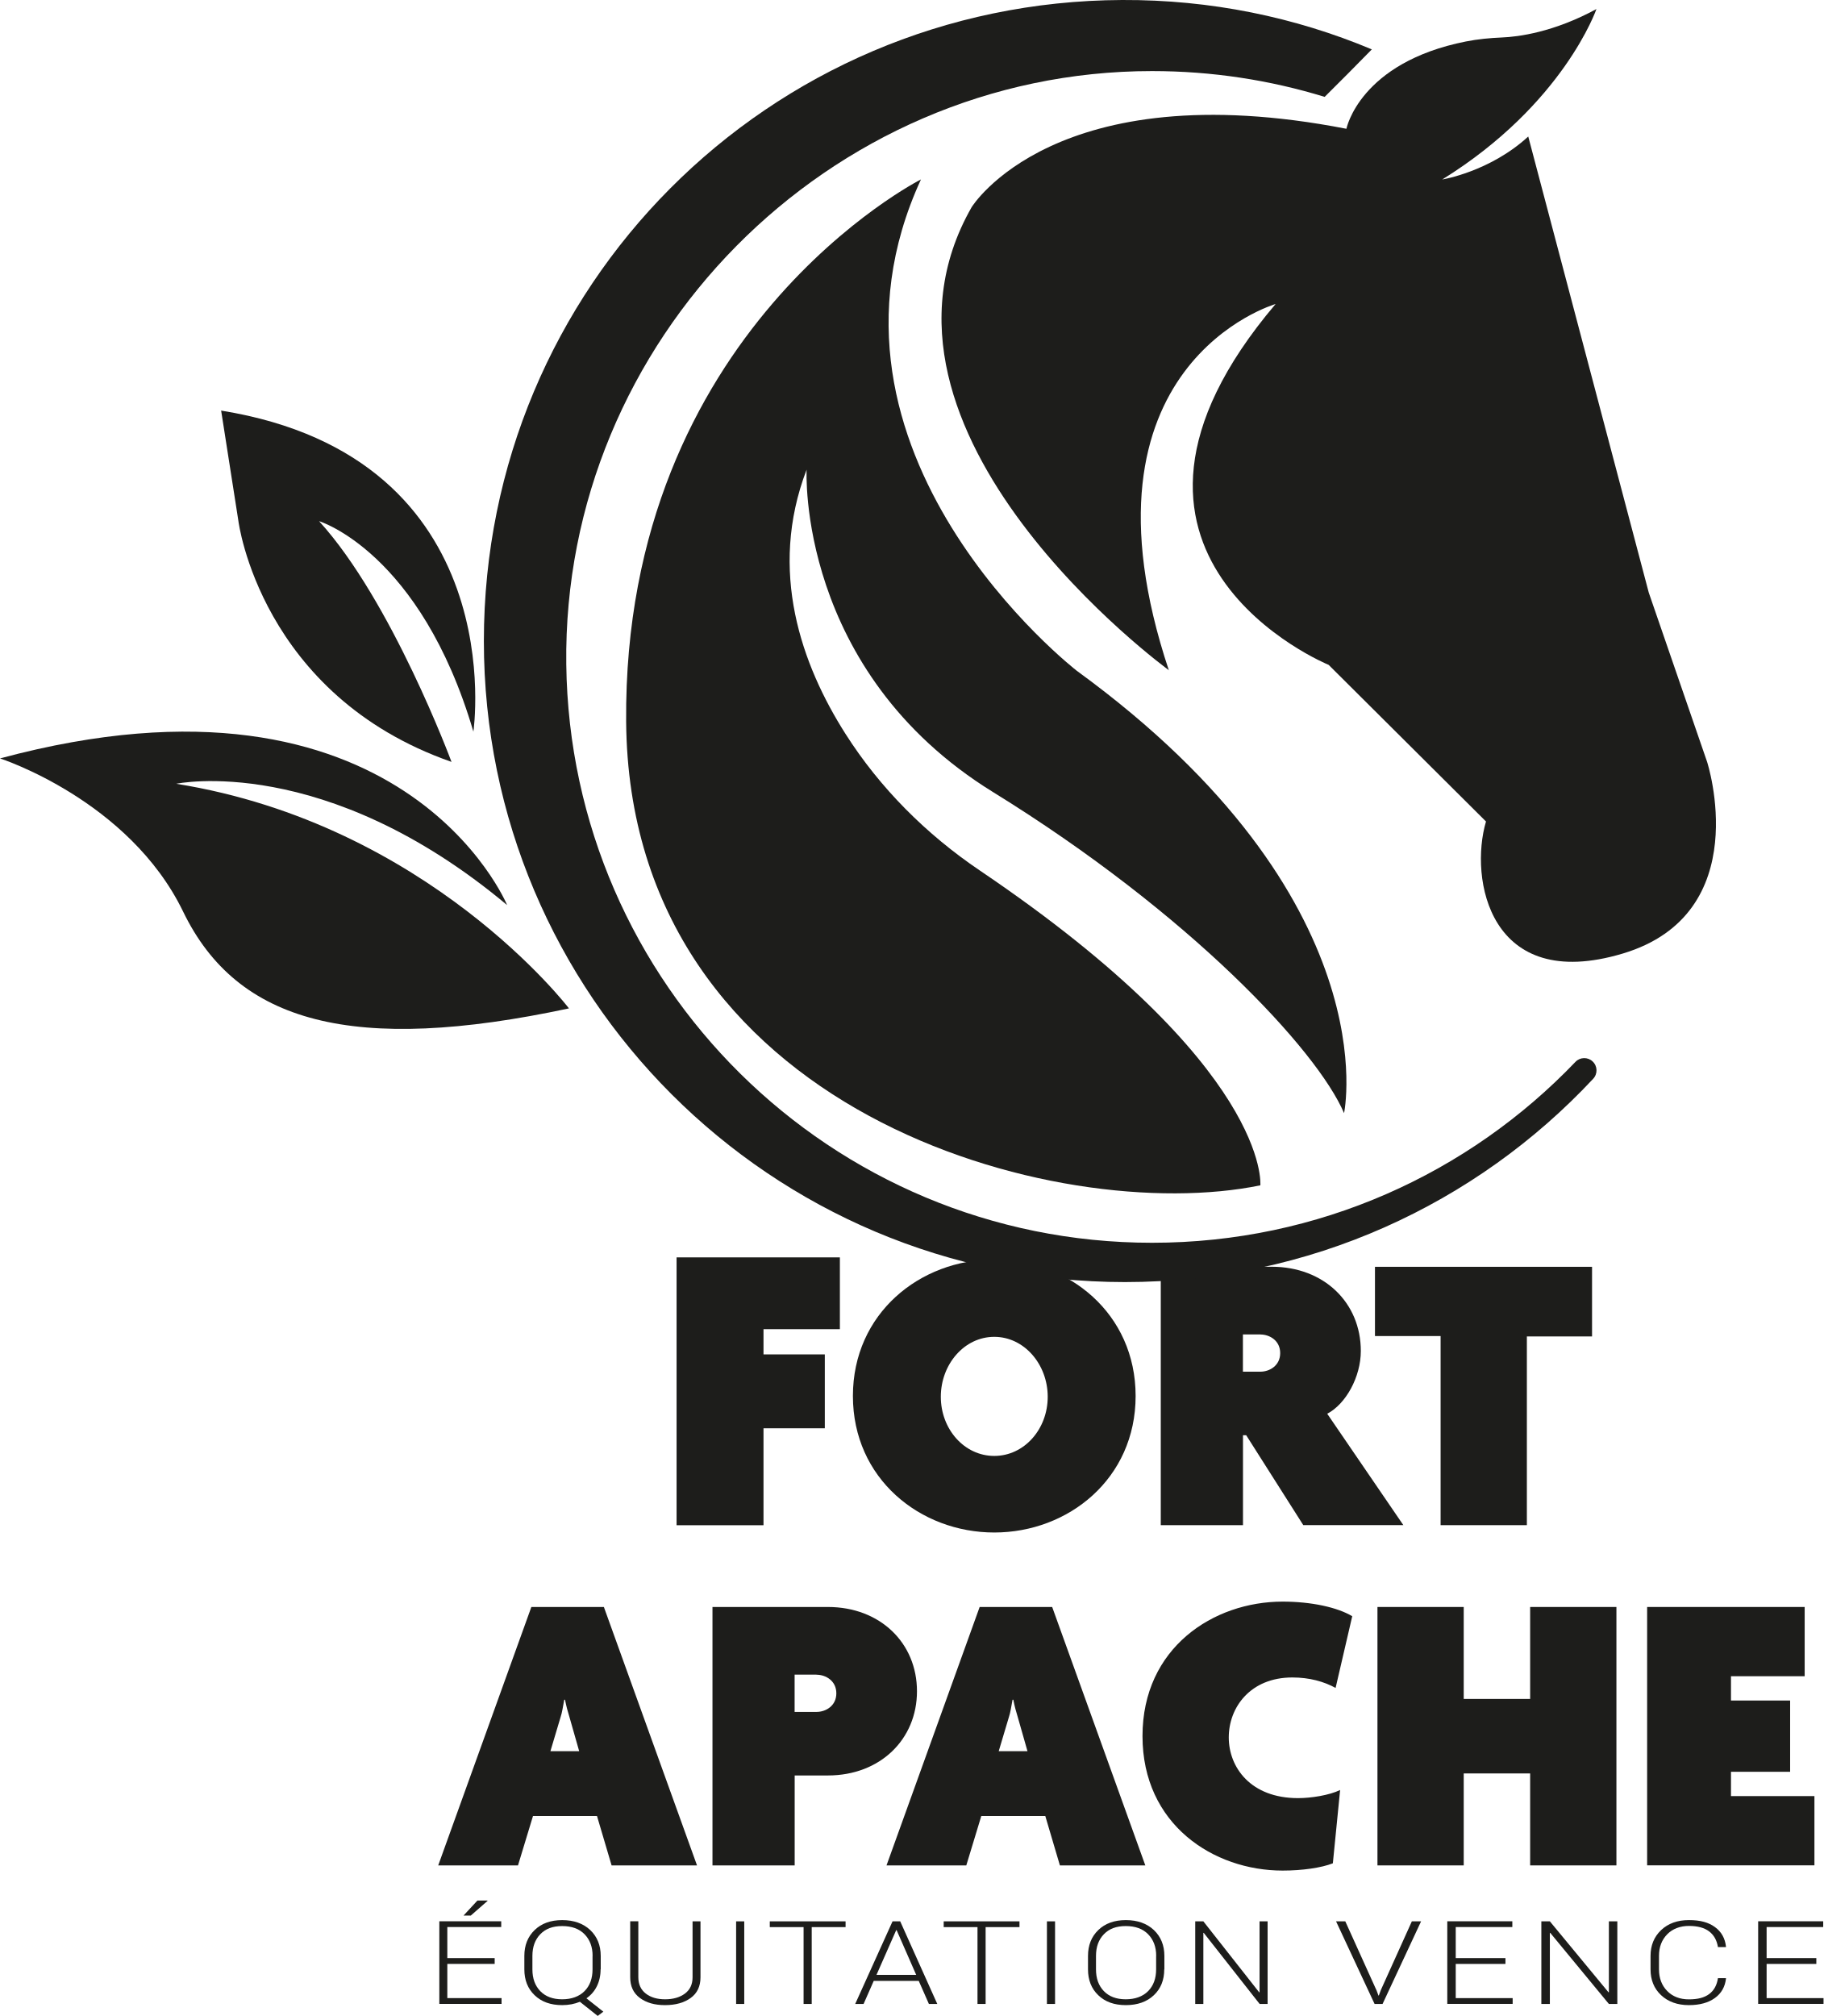
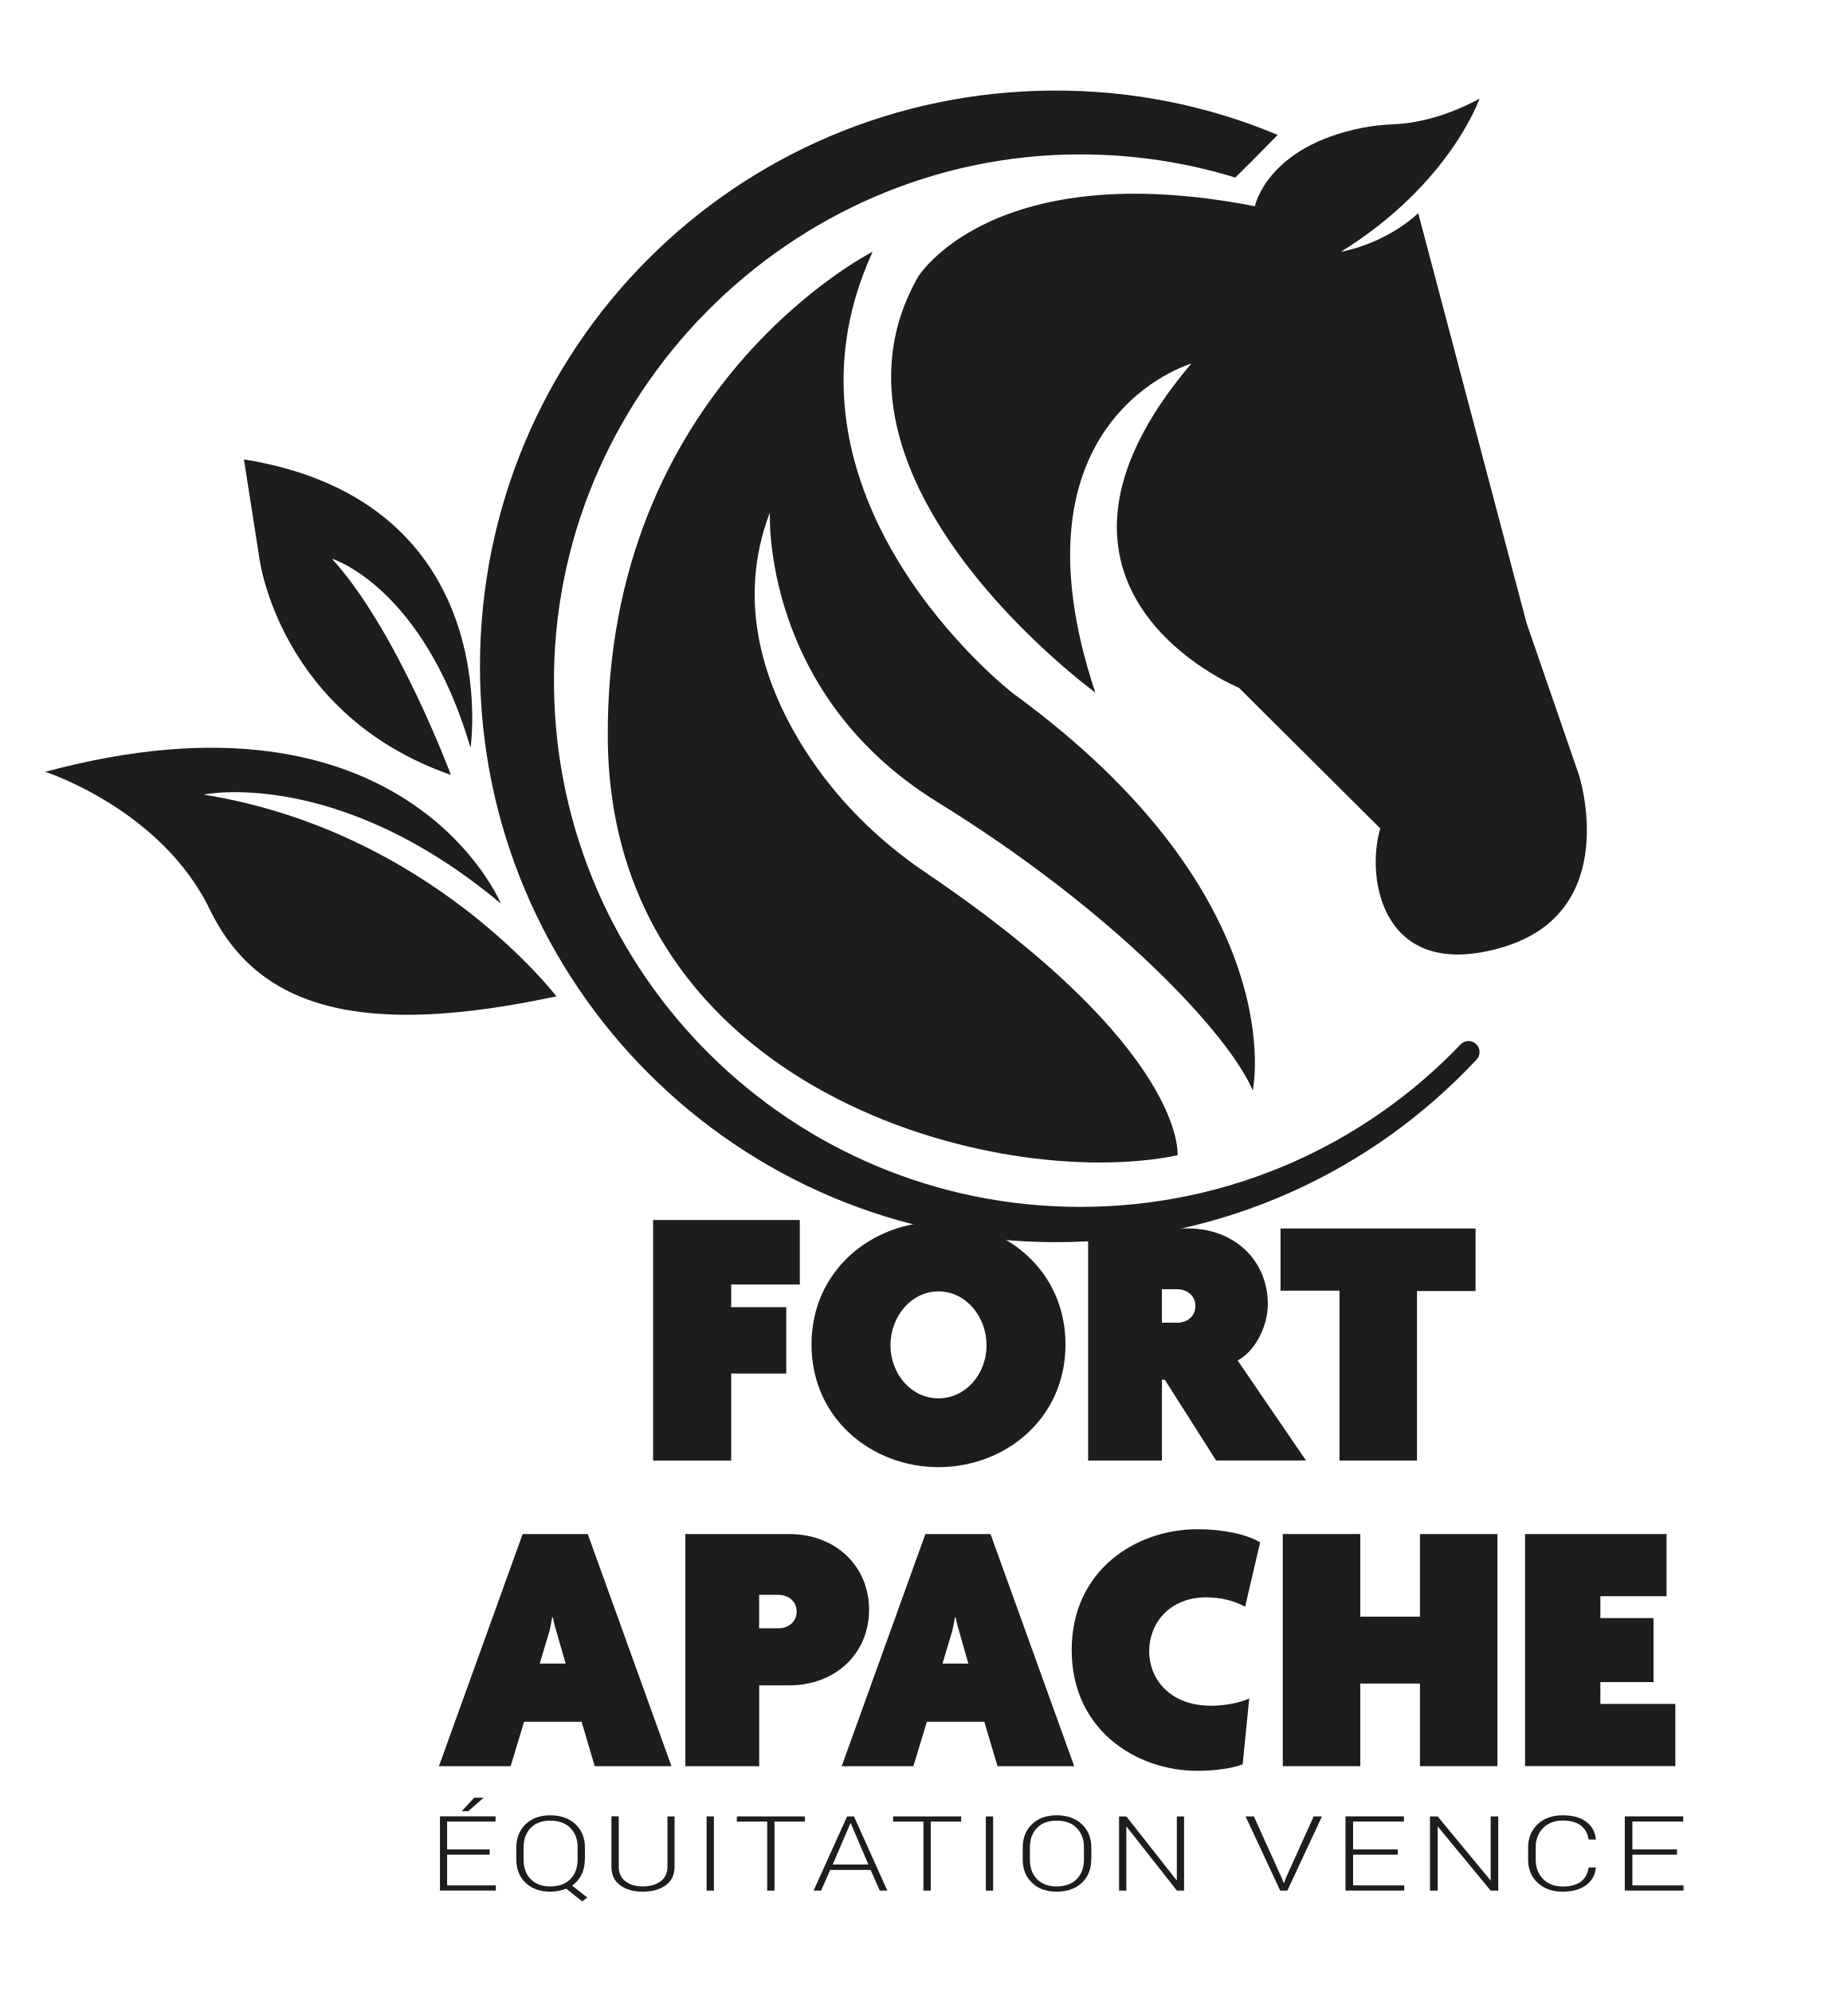
- <svg xmlns="http://www.w3.org/2000/svg" id="Calque_1" data-name="Calque 1" viewBox="0 0 278.4 307.76">
+ <svg xmlns="http://www.w3.org/2000/svg" overflow="visible" id="Calque_1" data-name="Calque 1" viewBox="-7.69 -15.39 313.93 338.54">
  <defs>
    <style>
      .cls-1 {
        fill: #1d1d1b;
      }
    </style>
  </defs>
  <g>
    <path class="cls-1" d="M116.56,202.91v3.85h9.36v11.28h-9.36v14.8h-13.27v-40.89h24.93v10.96h-11.66Z" />
    <path class="cls-1" d="M151.79,233.95c-11.31,0-21.58-8.22-21.58-20.84s10.26-20.84,21.58-20.84,21.58,8.22,21.58,20.84-10.26,20.84-21.58,20.84ZM151.79,204.08c-4.58,0-8.16,4.2-8.16,9.15s3.59,9.03,8.16,9.03,8.16-4.08,8.16-9.03-3.59-9.15-8.16-9.15Z" />
    <path class="cls-1" d="M198.97,232.83l-8.72-13.73h-.49v13.73h-12.55v-39.45h16.94c7.98,0,13.6,5.5,13.6,12.86,0,3.96-2.29,8.1-5.13,9.58l11.62,17h-15.27ZM192.41,203.71h-2.66v5.69h2.66c1.42,0,3.03-.93,3.03-2.84s-1.61-2.84-3.03-2.84Z" />
    <path class="cls-1" d="M233.1,204.02v28.81h-13.17v-28.87h-10.02v-10.57h33.14v10.63h-9.95Z" />
    <path class="cls-1" d="M93.37,284.77l-2.23-7.54h-9.77l-2.29,7.54h-12.18l14.22-39.45h11.07l14.22,39.45h-13.05ZM86.94,262.14c-.25-.8-.49-1.67-.68-2.66h-.12c-.19.99-.31,1.92-.56,2.66l-1.55,5.19h4.39l-1.48-5.19Z" />
    <path class="cls-1" d="M126.39,271.04h-5.07v13.73h-12.55v-39.45h17.62c7.98,0,13.6,5.5,13.6,12.86s-5.63,12.86-13.6,12.86ZM124.65,255.65h-3.34v5.69h3.34c1.42,0,3.03-.93,3.03-2.84s-1.61-2.84-3.03-2.84Z" />
    <path class="cls-1" d="M161.81,284.77l-2.23-7.54h-9.77l-2.29,7.54h-12.18l14.22-39.45h11.07l14.22,39.45h-13.05ZM155.38,262.14c-.25-.8-.49-1.67-.68-2.66h-.12c-.19.99-.31,1.92-.56,2.66l-1.55,5.19h4.39l-1.48-5.19Z" />
    <path class="cls-1" d="M203.92,257.69c-1.79-.99-4.02-1.61-6.62-1.61-6.43,0-9.71,4.58-9.71,9.15s3.34,9.27,10.57,9.27c1.98,0,4.76-.43,6.43-1.24l-1.11,11.19c-1.73.68-4.64,1.11-7.67,1.11-10.57,0-21.39-7.05-21.39-20.53s10.82-20.53,21.39-20.53c4.39,0,8.35.87,10.63,2.23l-2.54,10.94Z" />
    <path class="cls-1" d="M233.6,284.77v-14.04h-10.14v14.04h-13.17v-39.45h13.17v14.04h10.14v-14.04h13.17v39.45h-13.17Z" />
    <path class="cls-1" d="M251.46,284.77v-39.45h24.05v10.57h-11.25v3.71h9.03v10.88h-9.03v3.71h12.74v10.57h-25.54Z" />
  </g>
  <g>
-     <path class="cls-1" d="M75.52,299.81h-7.23v5.22h8.28v.88h-9.5v-12.61h9.45v.88h-8.23v4.74h7.23v.88ZM72.89,290.13h1.52l.03.05-2.57,2.25h-1.11l2.13-2.3Z" />
-     <path class="cls-1" d="M91.69,300.64c0,.95-.19,1.8-.56,2.56-.37.76-.91,1.38-1.6,1.86l2.58,2.04-.86.65-2.72-2.16c-.41.17-.83.29-1.28.38-.45.08-.92.13-1.42.13-1.76,0-3.16-.5-4.21-1.51-1.05-1-1.57-2.32-1.57-3.95v-2.05c0-1.62.52-2.94,1.57-3.95,1.04-1.01,2.45-1.52,4.21-1.52s3.21.51,4.28,1.52c1.06,1.01,1.6,2.33,1.6,3.95v2.05ZM90.47,298.58c0-1.36-.41-2.46-1.23-3.3s-1.96-1.25-3.42-1.25-2.54.42-3.34,1.25-1.2,1.93-1.2,3.3v2.07c0,1.38.4,2.48,1.2,3.31.8.83,1.92,1.25,3.34,1.25s2.6-.42,3.42-1.25,1.22-1.94,1.22-3.32v-2.07Z" />
-     <path class="cls-1" d="M106.94,293.31v8.55c0,1.37-.5,2.43-1.5,3.15s-2.3,1.09-3.91,1.09-2.87-.37-3.85-1.1c-.98-.73-1.47-1.78-1.47-3.15v-8.55h1.24v8.54c0,1.07.38,1.9,1.13,2.49.76.59,1.74.88,2.96.88s2.24-.29,3.02-.87c.78-.58,1.17-1.41,1.17-2.49v-8.54h1.23Z" />
+     <path class="cls-1" d="M75.52,299.81h-7.23v5.22h8.28v.88h-9.50v-12.61h9.45v.88h-8.23v4.74h7.23v.88ZM72.89,290.13h1.52l.03.05-2.57,2.25h-1.11l2.13-2.30Z" />
+     <path class="cls-1" d="M91.69,300.64c0,.95-.19,1.80-.56,2.56-.37.76-.91,1.38-1.60,1.86l2.58,2.04-.86.65-2.72-2.16c-.41.17-.83.29-1.28.38-.45.08-.92.13-1.42.13-1.76,0-3.16-.50-4.21-1.51-1.05-1.00-1.57-2.32-1.57-3.95v-2.05c0-1.62.52-2.94,1.57-3.95,1.04-1.01,2.45-1.52,4.21-1.52s3.21.51,4.28,1.52c1.06,1.01,1.60,2.33,1.60,3.95v2.05ZM90.47,298.58c0-1.36-.41-2.46-1.23-3.30s-1.96-1.25-3.42-1.25-2.54.42-3.34,1.25-1.20,1.93-1.20,3.30v2.07c0,1.38.40,2.48,1.20,3.31.80.83,1.92,1.25,3.34,1.25s2.60-.42,3.42-1.25,1.22-1.94,1.22-3.32v-2.07Z" />
+     <path class="cls-1" d="M106.94,293.31v8.55c0,1.37-.50,2.43-1.50,3.15s-2.30,1.09-3.91,1.09-2.87-.37-3.85-1.10c-.98-.73-1.47-1.78-1.47-3.15v-8.55h1.24v8.54c0,1.07.38,1.90,1.13,2.49.76.59,1.74.88,2.96.88s2.24-.29,3.02-.87c.78-.58,1.17-1.41,1.17-2.49v-8.54h1.23Z" />
    <path class="cls-1" d="M113.62,305.92h-1.24v-12.61h1.24v12.61Z" />
    <path class="cls-1" d="M129.08,294.19h-5.16v11.73h-1.24v-11.73h-5.16v-.88h11.57v.88Z" />
-     <path class="cls-1" d="M140.27,302.4h-6.88l-1.55,3.52h-1.28l5.7-12.61h1.17l5.66,12.61h-1.28l-1.55-3.52ZM133.81,301.48h6.06l-2.99-6.83h-.06l-3.01,6.83Z" />
+     <path class="cls-1" d="M140.27,302.40h-6.88l-1.55,3.52h-1.28l5.70-12.61h1.17l5.66,12.61h-1.28l-1.55-3.52ZM133.81,301.48h6.06l-2.99-7.00h-.06l-3.01,7.00Z" />
    <path class="cls-1" d="M155.63,294.19h-5.16v11.73h-1.24v-11.73h-5.16v-.88h11.57v.88Z" />
    <path class="cls-1" d="M161.07,305.92h-1.24v-12.61h1.24v12.61Z" />
-     <path class="cls-1" d="M177.74,300.64c0,1.63-.53,2.95-1.59,3.95-1.06,1-2.49,1.51-4.27,1.51s-3.16-.5-4.21-1.51c-1.05-1-1.57-2.32-1.57-3.95v-2.05c0-1.62.52-2.94,1.57-3.95,1.04-1.01,2.45-1.52,4.21-1.52s3.21.51,4.28,1.52c1.06,1.01,1.6,2.33,1.6,3.95v2.05ZM176.51,298.58c0-1.36-.41-2.46-1.23-3.3s-1.96-1.25-3.42-1.25-2.54.42-3.34,1.25-1.2,1.93-1.2,3.3v2.07c0,1.38.4,2.48,1.2,3.31.8.83,1.92,1.25,3.34,1.25s2.6-.42,3.42-1.25,1.22-1.94,1.22-3.32v-2.07Z" />
+     <path class="cls-1" d="M177.74,300.64c0,1.63-.53,2.95-1.59,3.95-1.06,1.00-2.49,1.51-4.27,1.51s-3.16-.50-4.21-1.51c-1.05-1.00-1.57-2.32-1.57-3.95v-2.05c0-1.62.52-2.94,1.57-3.95,1.04-1.01,2.45-1.52,4.21-1.52s3.21.51,4.28,1.52c1.06,1.01,1.60,2.33,1.60,3.95v2.05ZM176.51,298.58c0-1.36-.41-2.46-1.23-3.30s-1.96-1.25-3.42-1.25-2.54.42-3.34,1.25-1.20,1.93-1.20,3.30v2.07c0,1.38.40,2.48,1.20,3.31.80.83,1.92,1.25,3.34,1.25s2.60-.42,3.42-1.25,1.22-1.94,1.22-3.32v-2.07Z" />
    <path class="cls-1" d="M193.53,305.92h-1.23l-8.53-10.85h-.06v10.85h-1.24v-12.61h1.24l8.52,10.83h.06v-10.83h1.23v12.61Z" />
    <path class="cls-1" d="M210.13,303.79l.31.84h.06l.31-.84,4.73-10.48h1.41l-5.88,12.61h-1.22l-5.88-12.61h1.41l4.74,10.48Z" />
    <path class="cls-1" d="M229.83,299.81h-7.59v5.22h8.69v.88h-9.98v-12.61h9.93v.88h-8.64v4.74h7.59v.88Z" />
-     <path class="cls-1" d="M246.91,305.92h-1.29l-8.95-10.85h-.06v10.85h-1.3v-12.61h1.3l8.95,10.83h.06v-10.83h1.29v12.61Z" />
-     <path class="cls-1" d="M263.48,301.98l.02.05c-.14,1.27-.7,2.26-1.69,2.98s-2.31,1.09-3.97,1.09c-1.75,0-3.17-.51-4.25-1.52s-1.61-2.33-1.61-3.94v-2.05c0-1.61.54-2.92,1.61-3.94,1.08-1.02,2.49-1.53,4.25-1.53s3,.35,3.98,1.07c.98.71,1.54,1.71,1.68,3l-.02.05h-1.21c-.17-1.05-.62-1.85-1.35-2.4-.73-.55-1.75-.83-3.08-.83s-2.49.43-3.32,1.28c-.83.85-1.25,1.95-1.25,3.28v2.07c0,1.35.42,2.45,1.25,3.3.83.85,1.94,1.28,3.32,1.28s2.36-.27,3.09-.81c.73-.54,1.18-1.35,1.34-2.43h1.21Z" />
+     <path class="cls-1" d="M246.91,305.92h-1.29l-8.95-10.85h-.06v10.85h-1.30v-12.61h1.30l8.95,10.83h.06v-10.83h1.29v12.61Z" />
+     <path class="cls-1" d="M263.48,301.98l.02.05c-.14,1.27-.70,2.26-1.69,2.98s-2.31,1.09-3.97,1.09c-1.75,0-3.17-.51-4.25-1.52s-1.61-2.33-1.61-3.94v-2.05c0-1.61.54-2.92,1.61-3.94,1.08-1.02,2.49-1.53,4.25-1.53s3.00.35,3.98,1.07c.98.71,1.54,1.71,1.68,3.00l-.02.05h-1.21c-.17-1.05-.62-1.85-1.35-2.40-.73-.55-1.75-.83-3.08-.83s-2.49.43-3.32,1.28c-.83.85-1.25,1.95-1.25,3.28v2.07c0,1.35.42,2.45,1.25,3.30.83.85,1.94,1.28,3.32,1.28s2.36-.27,3.09-.81c.73-.54,1.18-1.35,1.34-2.43h1.21Z" />
    <path class="cls-1" d="M277.29,299.81h-7.59v5.22h8.69v.88h-9.98v-12.61h9.93v.88h-8.64v4.74h7.59v.88Z" />
  </g>
  <g>
-     <path class="cls-1" d="M243.14,162.04c-.74-.7-1.91-.68-2.62.06-16.28,17.02-39.22,27.62-64.64,27.62-49.02,0-88.83-39.44-89.43-88.31-.61-49.45,39.98-90.56,89.43-90.56,9.17,0,18.02,1.38,26.35,3.94,2.03-2.01,4.89-4.88,7.2-7.25C197.71,2.62,184.83-.06,171.31,0c-54.03.23-97.44,43.83-97.44,97.86,0,54.05,43.82,97.86,97.87,97.86,28.2,0,53.63-11.93,71.48-31.03.71-.76.68-1.94-.08-2.65h0Z" />
-     <path class="cls-1" d="M77.42,138.17S61.36,99.25,0,115.78c0,0,19.69,6.33,27.96,23.39,8.26,17.06,26.02,21.8,58.9,14.77,0,0-21.45-28.13-59.96-34.29,0,0,22.62-4.81,50.52,18.52Z" />
-     <path class="cls-1" d="M72.27,111.69s6.15-41.8-38.51-49.01l2.64,16.88s3.34,26.55,32.53,36.75c0,0-9.14-24.62-20.22-36.75,0,0,15.47,4.66,23.56,32.13Z" />
-     <path class="cls-1" d="M205.19,169.93s7.03-32.7-40.79-67.52c0,0-43.02-33.29-23.8-75.02,0,0-45.48,22.98-45.01,82.76.47,59.78,66.11,77.13,96.82,70.8,0,0,1.73-17.95-42.81-48.05-8.17-5.52-15.24-12.56-20.53-20.88-6.67-10.49-11.85-24.85-5.93-40.32,0,0-1.53,30.71,28.48,49.23,30.01,18.52,49.47,39.39,53.57,49Z" />
-     <path class="cls-1" d="M178.47,102.33s-49.82-36.25-30.13-70.71c0,0,12.68-20.63,57.21-11.96,0,0,2.01-10.11,18.25-13.33,1.81-.36,3.65-.53,5.5-.61,2.49-.1,7.89-.79,14.42-4.34,0,0-5.01,14.54-23.54,26.02,0,0,7.27-1.17,13.13-6.56l18.4,69.63,8.91,25.85s7.5,23.15-12.89,29.25c-20.4,6.1-23.44-11.49-20.87-20.16l-24.02-23.91s-40.69-16.65-8.1-55.09c0,0-31.88,9.2-16.29,55.94Z" />
+     <path class="cls-1" d="M243.14,162.04c-.74-.70-1.91-.68-2.62.06-16.28,17.02-39.22,27.62-64.64,27.62-49.02,0-88.83-39.44-89.43-88.31-.61-49.45,39.98-90.56,89.43-90.56,9.17,0,18.02,1.38,26.35,3.94,2.03-2.01,4.89-4.88,7.20-7.25C197.71,2.62,184.83-.06,171.31,0c-54.03.23-97.44,43.83-97.44,97.86,0,54.05,43.82,97.86,97.87,97.86,28.20,0,53.63-11.93,71.48-31.03.71-.76.68-1.94-.08-2.65h0Z" />
+     <path class="cls-1" d="M77.42,138.17S61.36,99.25,0,115.78c0,0,19.69,6.33,27.96,23.39,8.26,17.06,26.02,21.80,58.90,14.77,0,0-21.45-28.13-59.96-34.29,0,0,22.62-4.81,50.52,18.52Z" />
+     <path class="cls-1" d="M72.27,111.69s6.15-41.80-38.51-49.01l2.64,16.88s3.34,26.55,32.53,36.75c0,0-9.14-24.62-20.22-36.75,0,0,15.47,4.66,23.56,32.13Z" />
+     <path class="cls-1" d="M205.19,169.93s7.03-32.70-40.79-67.52c0,0-43.02-33.29-23.80-75.02,0,0-45.48,22.98-45.01,82.76.47,59.78,66.11,77.13,96.82,70.80,0,0,1.73-17.95-42.81-48.05-8.17-5.52-15.24-12.56-20.53-20.88-6.67-10.49-11.85-24.85-5.93-40.32,0,0-1.53,30.71,28.48,49.23,30.01,18.52,49.47,39.39,53.57,49Z" />
+     <path class="cls-1" d="M178.47,102.33s-49.82-36.25-30.13-70.71c0,0,12.68-20.63,57.21-11.96,0,0,2.01-10.11,18.25-13.33,1.81-.36,3.65-.53,5.50-.61,2.49-.1,7.89-.79,14.42-4.34,0,0-5.01,14.54-23.54,26.02,0,0,7.27-1.17,13.13-6.56l18.40,69.63,8.91,25.85s7.50,23.15-12.89,29.25c-20.40,6.10-23.44-11.49-20.87-20.16l-24.02-23.91s-40.69-16.65-8.10-55.09c0,0-31.88,9.20-16.29,55.94Z" />
  </g>
</svg>
